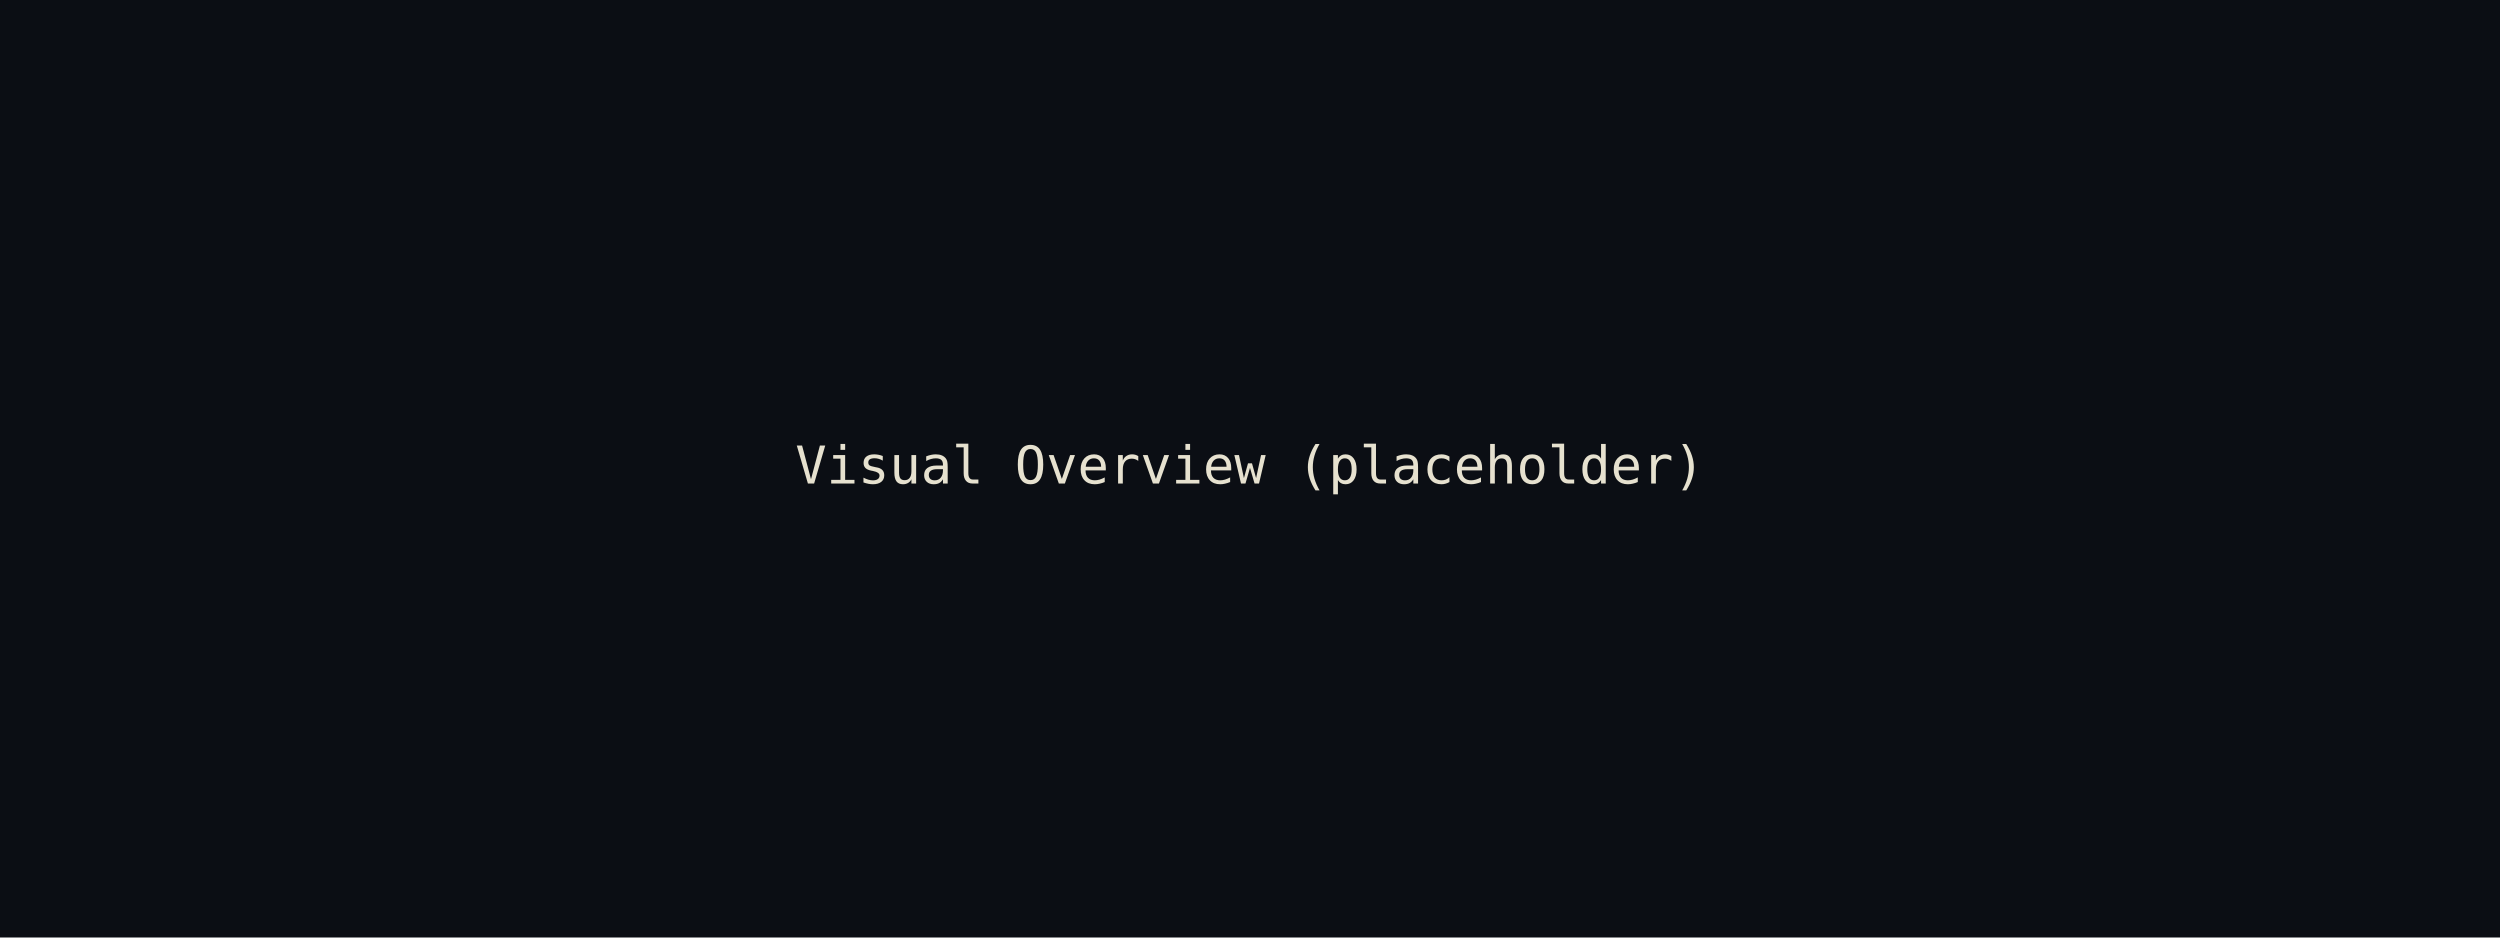
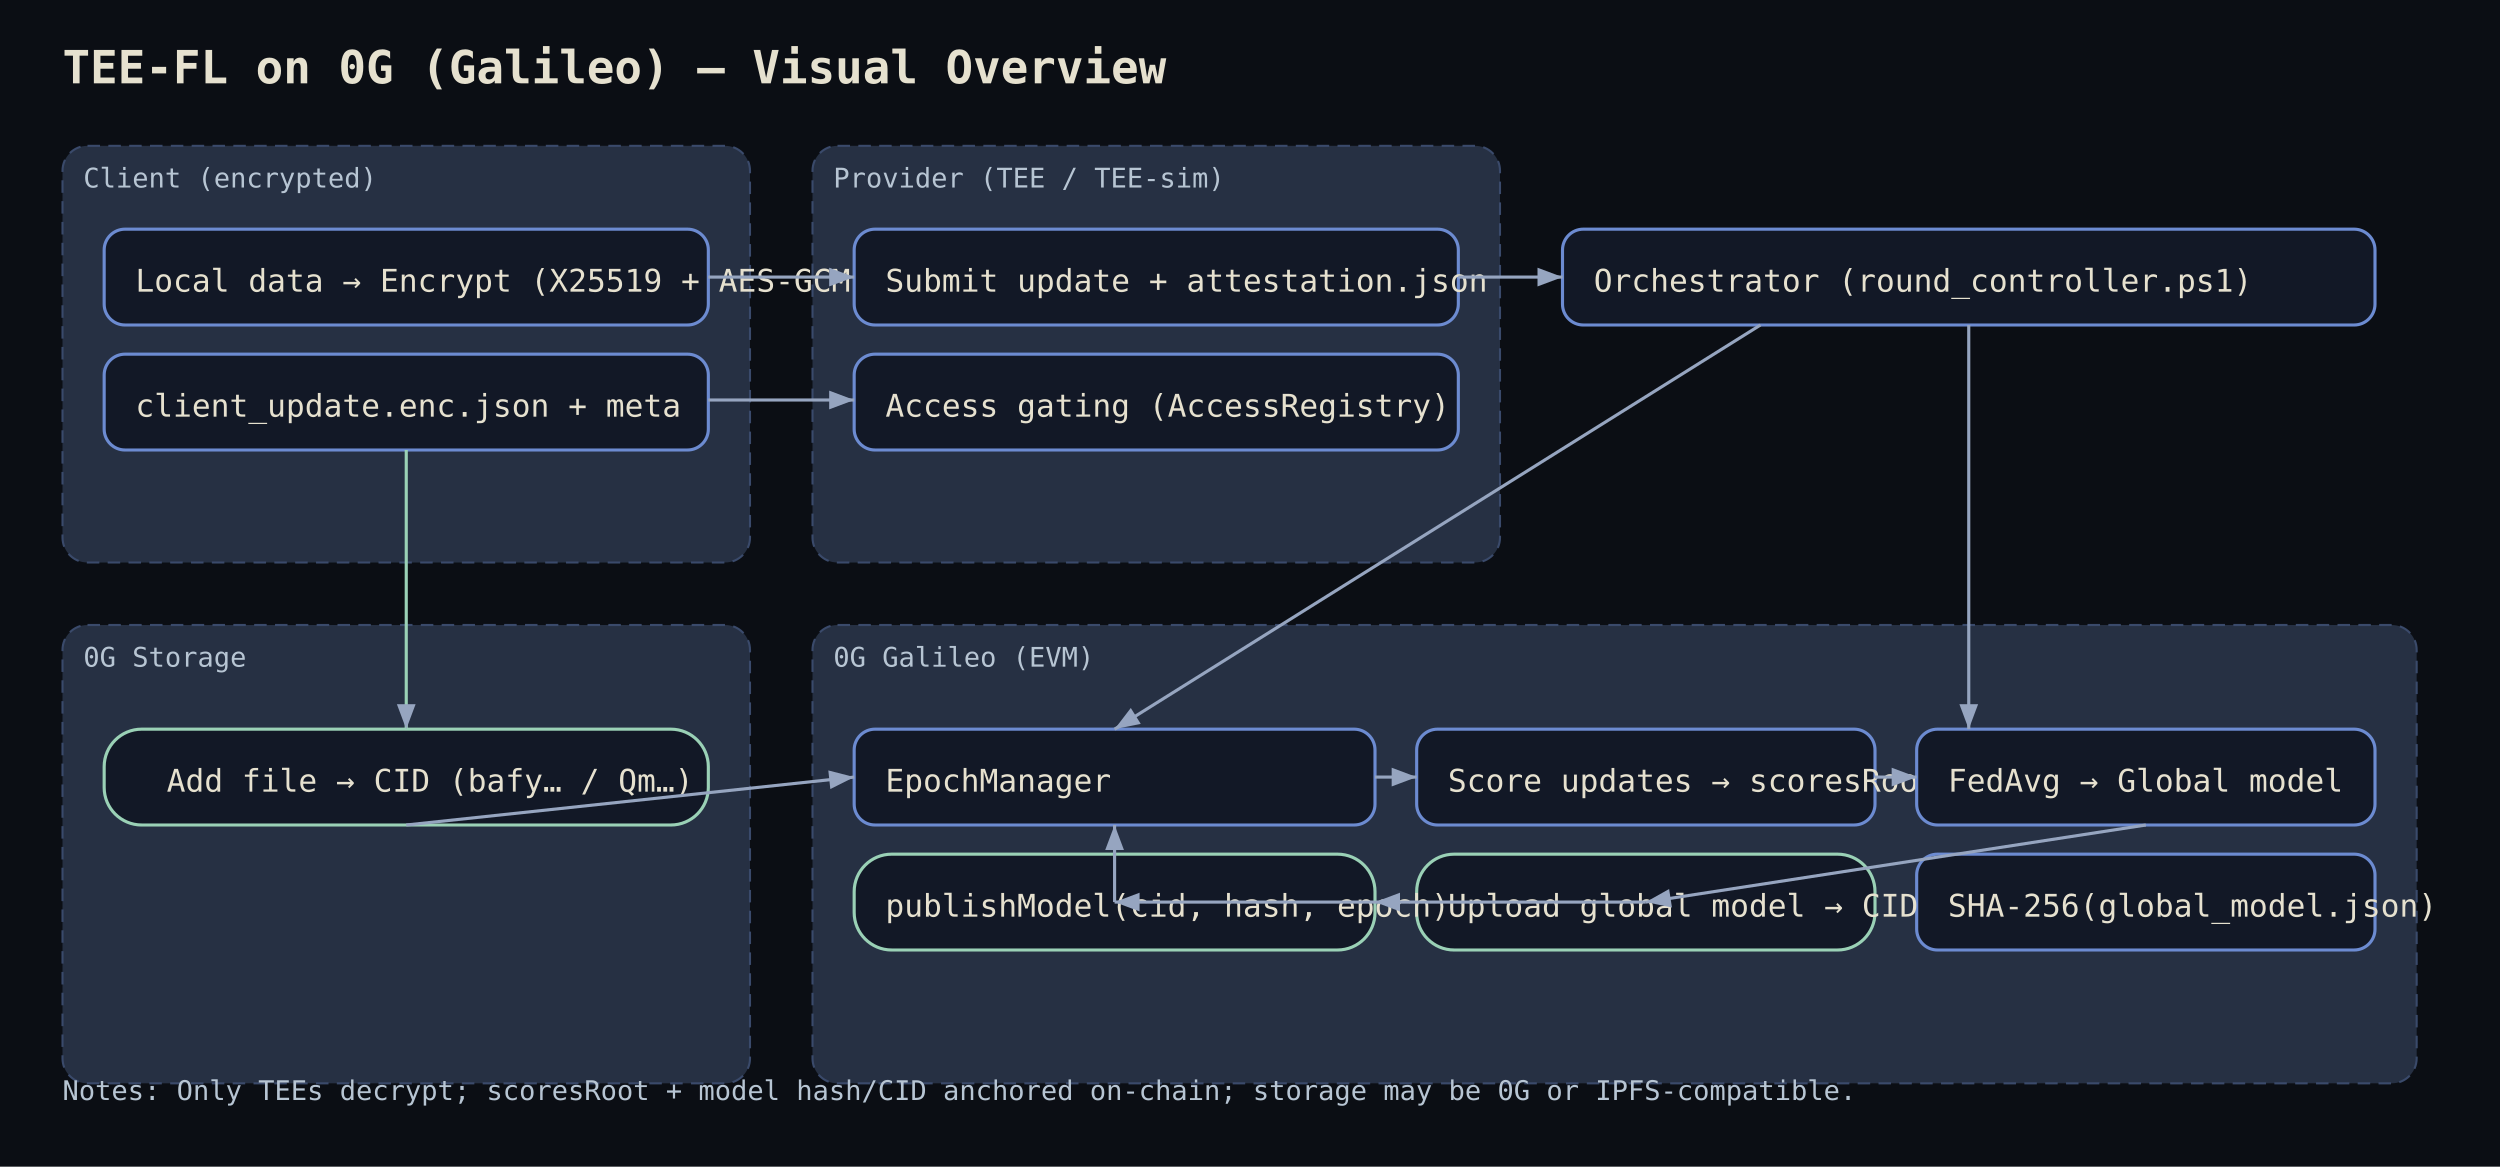
- <svg xmlns="http://www.w3.org/2000/svg" width="960" height="360">
-   <rect width="100%" height="100%" fill="#0b0e14" />
-   <text x="50%" y="50%" dominant-baseline="middle" text-anchor="middle" font-family="Consolas, monospace" font-size="20" fill="#e6e1cf">
-     Visual Overview (placeholder)
-   </text>
+ <svg xmlns="http://www.w3.org/2000/svg" width="1200" height="560">
+   <defs>
+     <style type="text/css">
+       .bg { fill:#0b0e14; }
+       .box { fill:#121826; stroke:#6c8bd1; stroke-width:1.5; rx:10; ry:10; }
+       .pill { fill:#121826; stroke:#9ad1b6; stroke-width:1.5; rx:18; ry:18; }
+       .title { fill:#e6e1cf; font:700 22px 'Consolas', monospace; }
+       .label { fill:#e6e1cf; font:500 15px 'Consolas', monospace; }
+       .small { fill:#b7c5d3; font:500 13px 'Consolas', monospace; }
+       .group { fill:#263043; stroke:#3a4a6b; stroke-dasharray:6 4; rx:12; ry:12; }
+       .arrow { stroke:#96a5c0; stroke-width:1.5; marker-end:url(#ah); fill:none; }
+       .arrowb { stroke:#9ad1b6; stroke-width:1.5; marker-end:url(#ah); fill:none; }
+     </style>
+     <marker id="ah" markerWidth="8" markerHeight="6" refX="8" refY="3" orient="auto">
+       <polygon points="0 0, 8 3, 0 6" fill="#96a5c0" />
+     </marker>
+   </defs>
+   <rect class="bg" x="0" y="0" width="1200" height="560" />
+   <text class="title" x="30" y="40">TEE‑FL on 0G (Galileo) — Visual Overview</text>
+   <rect class="group" x="30" y="70" width="330" height="200" />
+   <text class="small" x="40" y="90">Client (encrypted)</text>
+   <rect class="group" x="390" y="70" width="330" height="200" />
+   <text class="small" x="400" y="90">Provider (TEE / TEE‑sim)</text>
+   <rect class="group" x="30" y="300" width="330" height="220" />
+   <text class="small" x="40" y="320">0G Storage</text>
+   <rect class="group" x="390" y="300" width="770" height="220" />
+   <text class="small" x="400" y="320">0G Galileo (EVM)</text>
+   <rect class="box" x="50" y="110" width="290" height="46" />
+   <text class="label" x="65" y="140">Local data → Encrypt (X25519 + AES‑GCM)</text>
+   <rect class="box" x="50" y="170" width="290" height="46" />
+   <text class="label" x="65" y="200">client_update.enc.json + meta</text>
+   <rect class="box" x="410" y="110" width="290" height="46" />
+   <text class="label" x="425" y="140">Submit update + attestation.json</text>
+   <rect class="box" x="410" y="170" width="290" height="46" />
+   <text class="label" x="425" y="200">Access gating (AccessRegistry)</text>
+   <rect class="pill" x="50" y="350" width="290" height="46" />
+   <text class="label" x="80" y="380">Add file → CID (bafy… / Qm…)</text>
+   <rect class="box" x="410" y="350" width="250" height="46" />
+   <text class="label" x="425" y="380">EpochManager</text>
+   <rect class="box" x="680" y="350" width="220" height="46" />
+   <text class="label" x="695" y="380">Score updates → scoresRoot</text>
+   <rect class="box" x="920" y="350" width="220" height="46" />
+   <text class="label" x="935" y="380">FedAvg → Global model</text>
+   <rect class="box" x="920" y="410" width="220" height="46" />
+   <text class="label" x="935" y="440">SHA‑256(global_model.json)</text>
+   <rect class="pill" x="680" y="410" width="220" height="46" />
+   <text class="label" x="695" y="440">Upload global model → CID</text>
+   <rect class="pill" x="410" y="410" width="250" height="46" />
+   <text class="label" x="425" y="440">publishModel(cid, hash, epoch)</text>
+   <rect class="box" x="750" y="110" width="390" height="46" />
+   <text class="label" x="765" y="140">Orchestrator (round_controller.ps1)</text>
+   <line class="arrowb" x1="195" y1="216" x2="195" y2="350" />
+   <line class="arrow" x1="340" y1="133" x2="410" y2="133" />
+   <line class="arrow" x1="340" y1="192" x2="410" y2="192" />
+   <line class="arrow" x1="700" y1="133" x2="750" y2="133" />
+   <line class="arrow" x1="945" y1="156" x2="945" y2="350" />
+   <line class="arrow" x1="195" y1="396" x2="410" y2="373" />
+   <line class="arrow" x1="660" y1="373" x2="680" y2="373" />
+   <line class="arrow" x1="900" y1="373" x2="920" y2="373" />
+   <line class="arrow" x1="1030" y1="396" x2="790" y2="433" />
+   <line class="arrow" x1="790" y1="433" x2="660" y2="433" />
+   <line class="arrow" x1="660" y1="433" x2="535" y2="433" />
+   <line class="arrow" x1="535" y1="433" x2="535" y2="396" />
+   <line class="arrow" x1="845" y1="156" x2="535" y2="350" />
+   <text class="small" x="30" y="528">Notes: Only TEEs decrypt; scoresRoot + model hash/CID anchored on‑chain; storage may be 0G or IPFS‑compatible.</text>
</svg>
